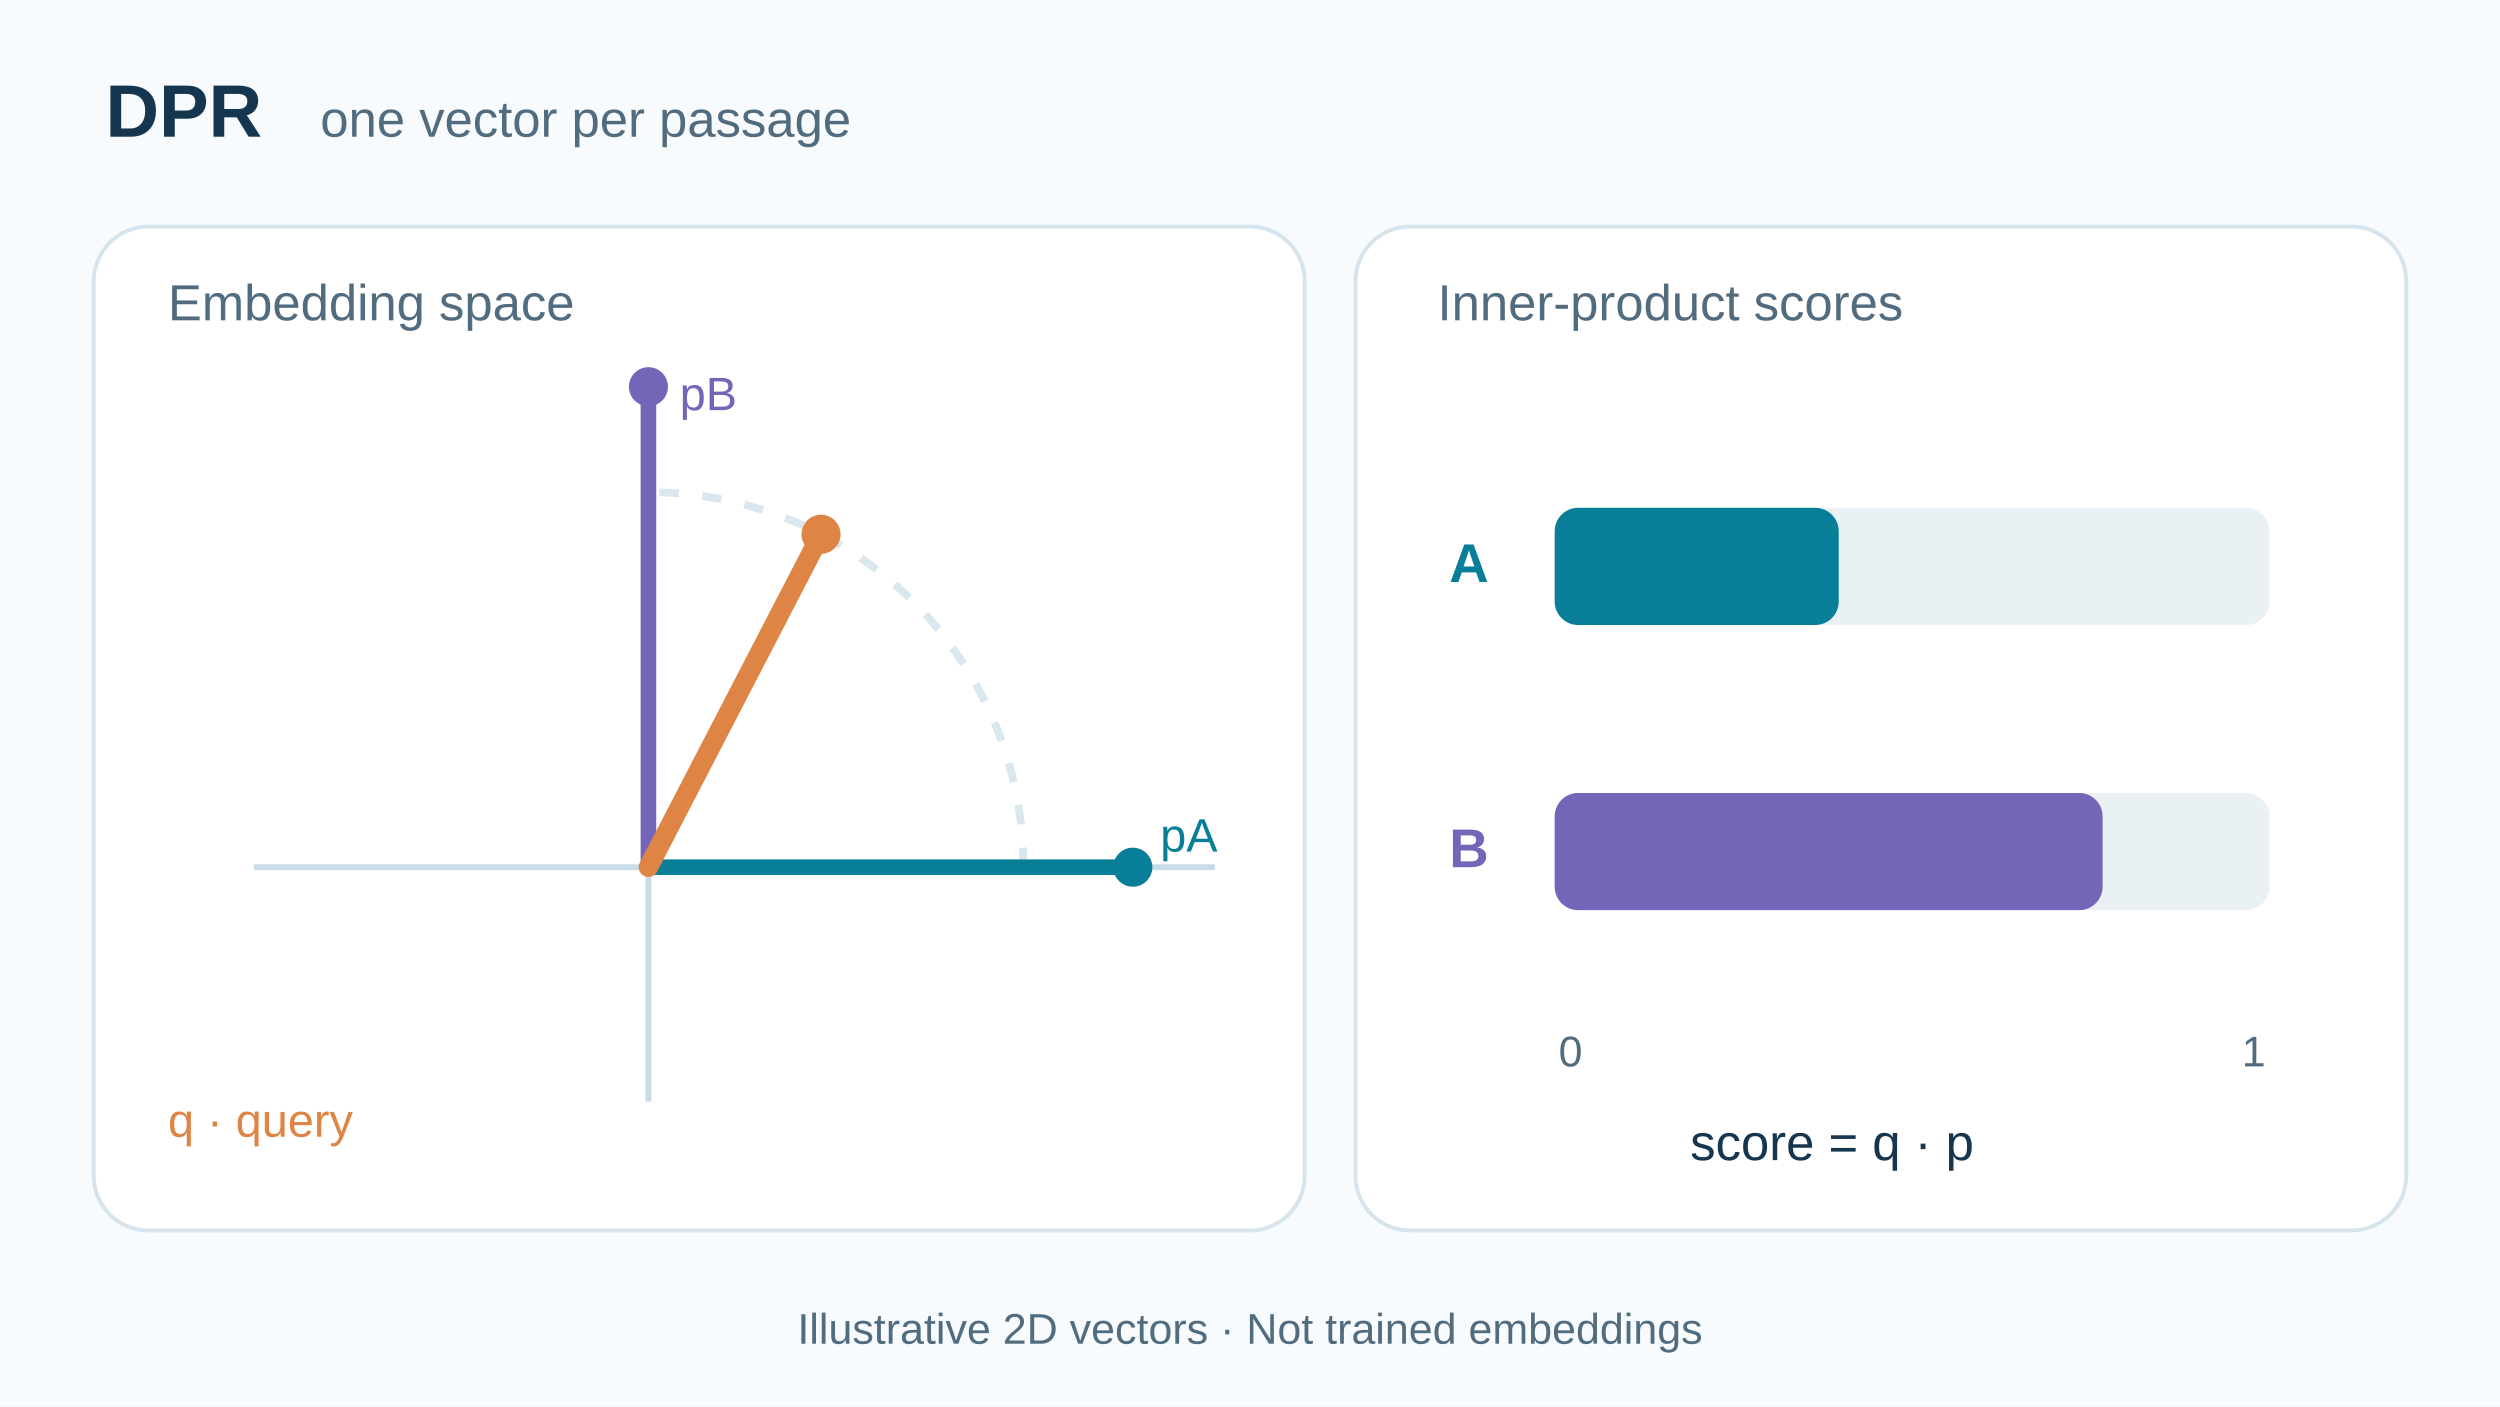
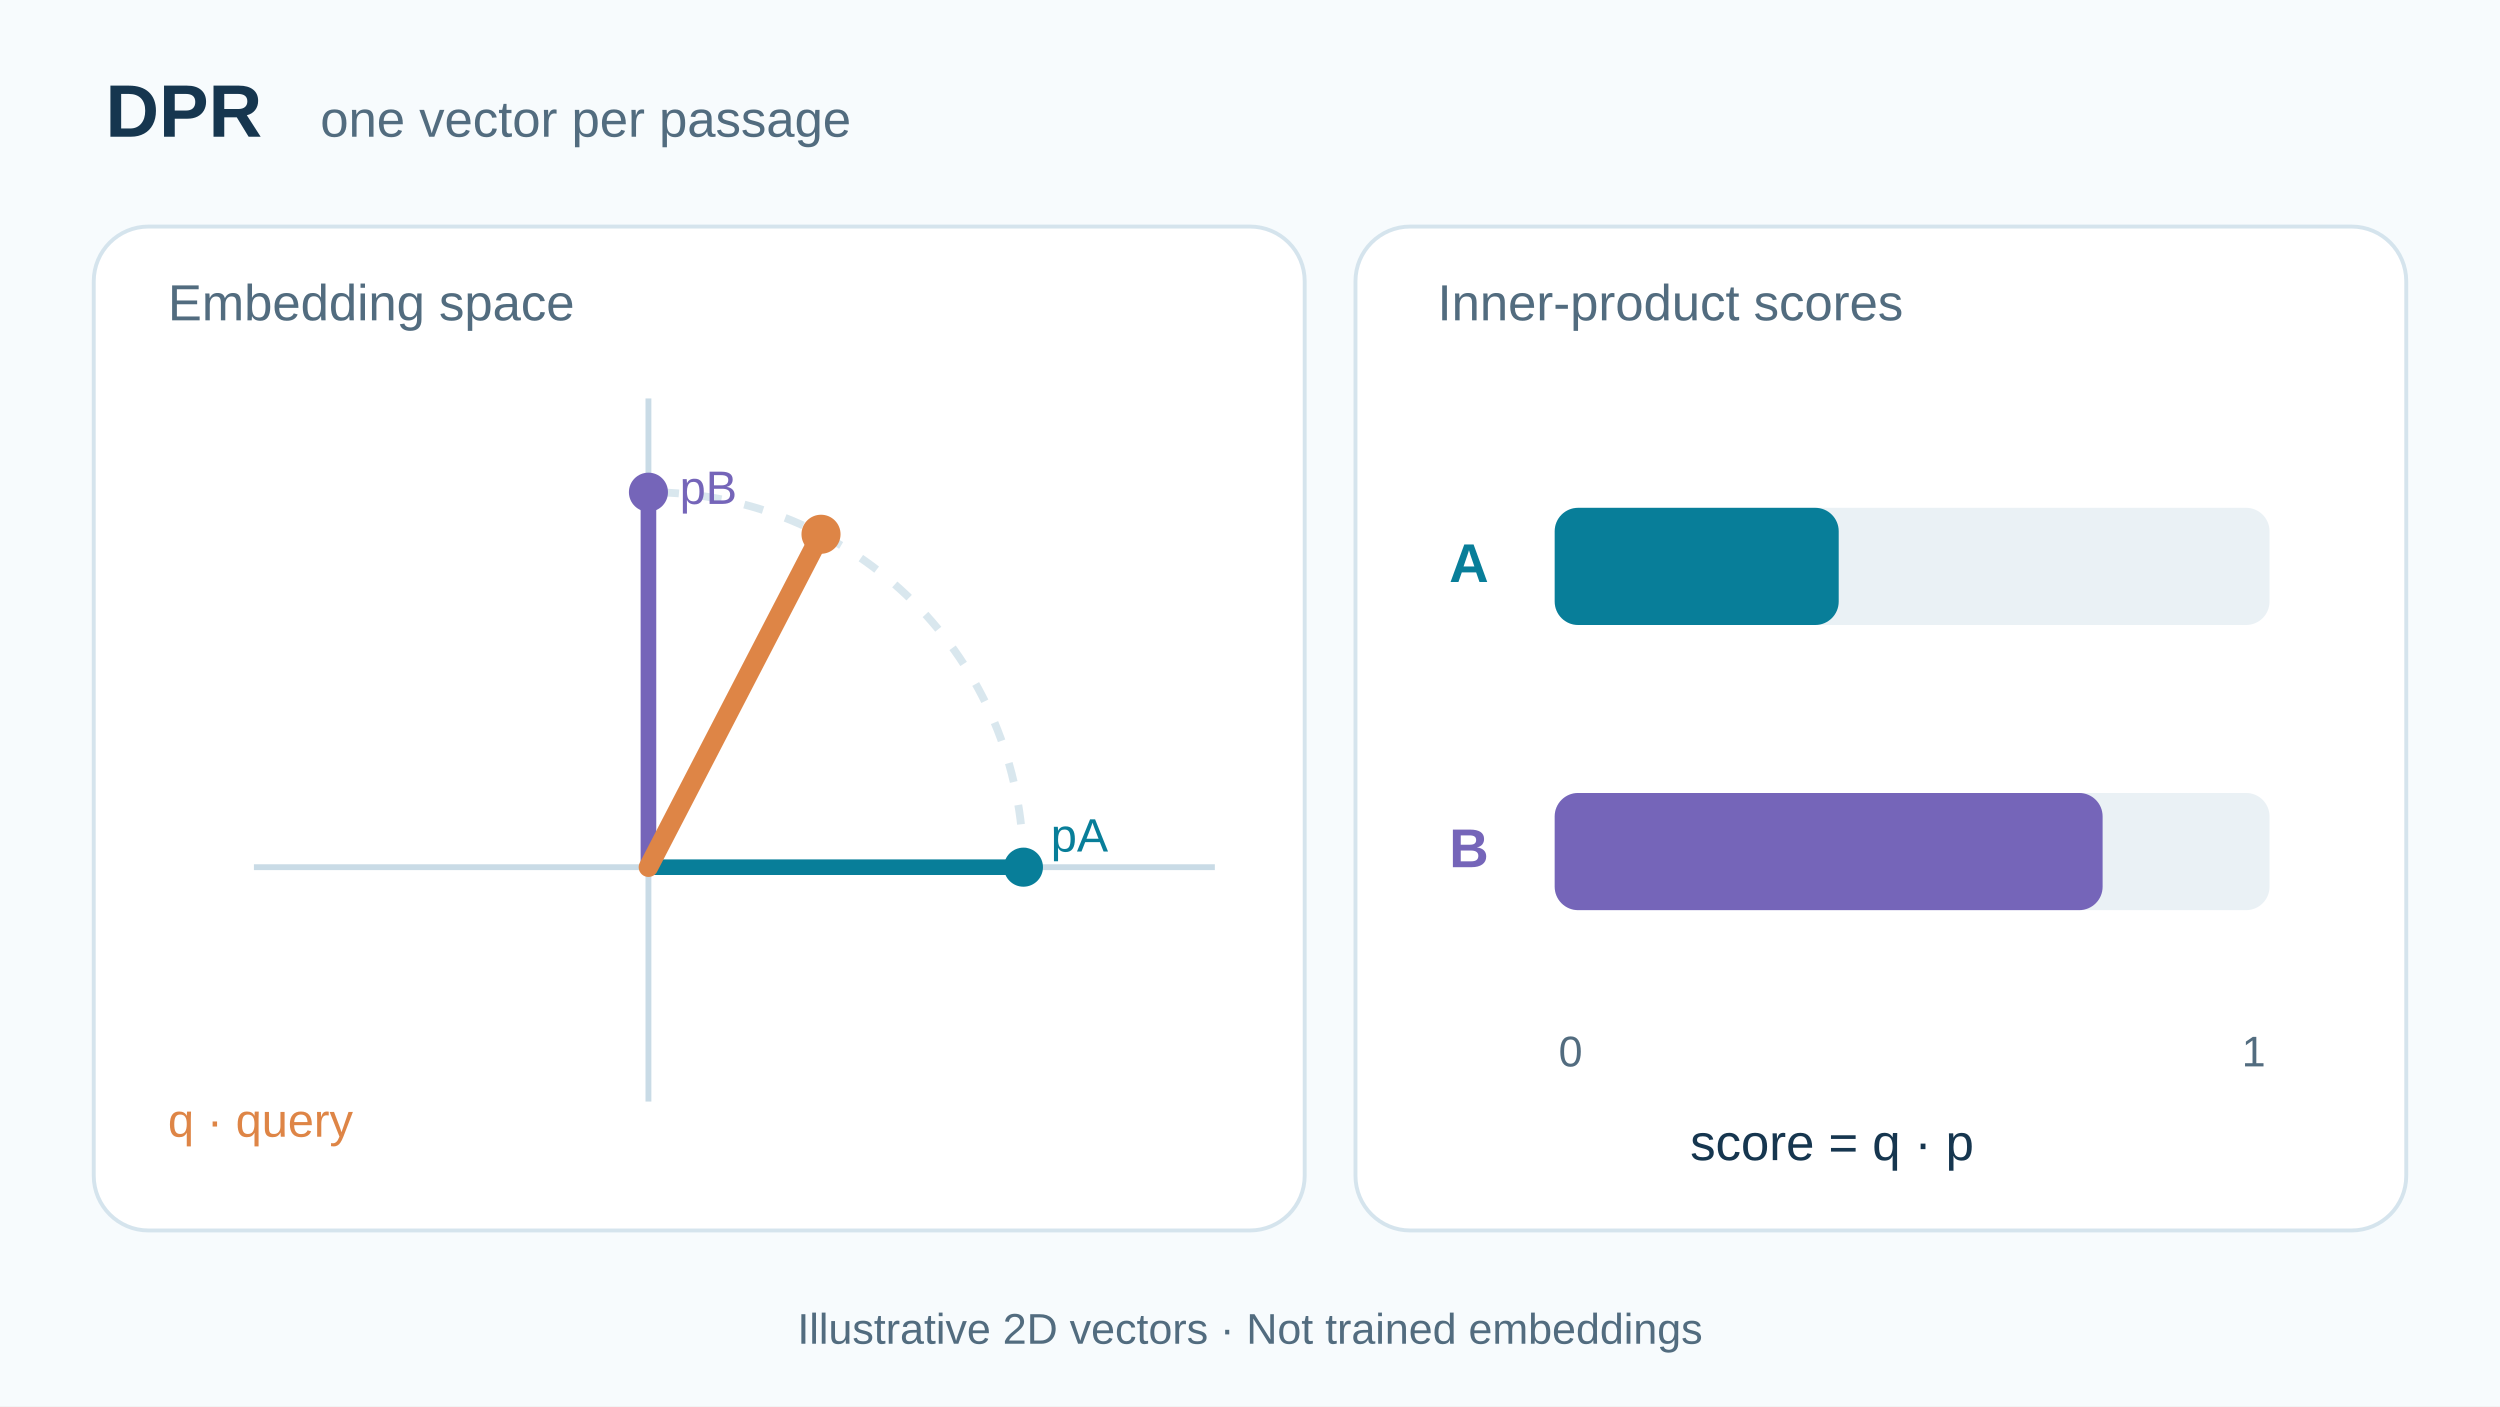
<svg xmlns="http://www.w3.org/2000/svg" width="640" height="360" viewBox="0 0 640 360" role="img" aria-labelledby="title description">
  <rect width="640" height="360" fill="#f7fbfd" />
  <g font-family="Arial, Helvetica, sans-serif">
    <text x="27" y="35" text-anchor="start" fill="#16364f" font-size="19" font-weight="700">DPR</text>
    <text x="82" y="35" text-anchor="start" fill="#526c7f" font-size="13" font-weight="500">one vector per passage</text>
    <rect x="24" y="58" width="310" height="257" rx="14" fill="#ffffff" stroke="#d5e4ed" />
    <rect x="347" y="58" width="269" height="257" rx="14" fill="#ffffff" stroke="#d5e4ed" />
    <text x="43" y="82" text-anchor="start" fill="#526c7f" font-size="13" font-weight="500">Embedding space</text>
    <line x1="65" y1="222" x2="311" y2="222" stroke="#c9dbe6" stroke-width="1.5" />
    <line x1="166" y1="282" x2="166" y2="102" stroke="#c9dbe6" stroke-width="1.5" />
    <path d="M 262 222 A 96 96 0 0 0 166 126" stroke="#d9e7ee" fill="none" stroke-width="2" stroke-dasharray="5 6" />
-     <line x1="166" y1="222" x2="290" y2="222" stroke="#087e99" stroke-width="4" stroke-linecap="round" />
-     <circle cx="290" cy="222" r="5" fill="#087e99" />
-     <line x1="166" y1="222" x2="166" y2="99" stroke="#7565b9" stroke-width="4" stroke-linecap="round" />
-     <circle cx="166" cy="99" r="5" fill="#7565b9" />
-     <text x="297" y="218" text-anchor="start" fill="#087e99" font-size="12" font-weight="500">pA</text>
-     <text x="174" y="105" text-anchor="start" fill="#7565b9" font-size="12" font-weight="500">pB</text>
+     <line x1="166" y1="222" x2="262" y2="222" stroke="#087e99" stroke-width="4" stroke-linecap="round" />
+     <circle cx="262" cy="222" r="5" fill="#087e99" />
+     <line x1="166" y1="222" x2="166" y2="126" stroke="#7565b9" stroke-width="4" stroke-linecap="round" />
+     <circle cx="166" cy="126" r="5" fill="#7565b9" />
+     <text x="269" y="218" text-anchor="start" fill="#087e99" font-size="12" font-weight="500">pA</text>
+     <text x="174" y="129" text-anchor="start" fill="#7565b9" font-size="12" font-weight="500">pB</text>
    <line x1="166" y1="222" x2="210.18" y2="136.77" stroke="#de8546" stroke-width="5" stroke-linecap="round" />
    <circle cx="210.18" cy="136.77" r="5" fill="#de8546" />
    <text x="43" y="291" text-anchor="start" fill="#de8546" font-size="12" font-weight="500">q · query</text>
    <text x="368" y="82" text-anchor="start" fill="#526c7f" font-size="13" font-weight="500">Inner-product scores</text>
    <text x="371" y="149" text-anchor="start" fill="#087e99" font-size="14" font-weight="700">A</text>
    <rect x="398" y="130" width="183" height="30" rx="6" fill="#eaf1f5" />
    <rect x="398" y="130" rx="6" width="72.71" height="30" fill="#087e99" />
    <text x="371" y="222" text-anchor="start" fill="#7565b9" font-size="14" font-weight="700">B</text>
    <rect x="398" y="203" width="183" height="30" rx="6" fill="#eaf1f5" />
    <rect x="398" y="203" rx="6" width="140.27" height="30" fill="#7565b9" />
    <text x="399" y="273" text-anchor="start" fill="#526c7f" font-size="11" font-weight="500">0</text>
    <text x="580" y="273" text-anchor="end" fill="#526c7f" font-size="11" font-weight="500">1</text>
    <text x="469" y="297" text-anchor="middle" fill="#16364f" font-size="13" font-weight="500">score = q · p</text>
    <text x="320" y="344" text-anchor="middle" fill="#526c7f" font-size="11" font-weight="500">Illustrative 2D vectors · Not trained embeddings</text>
  </g>
</svg>
